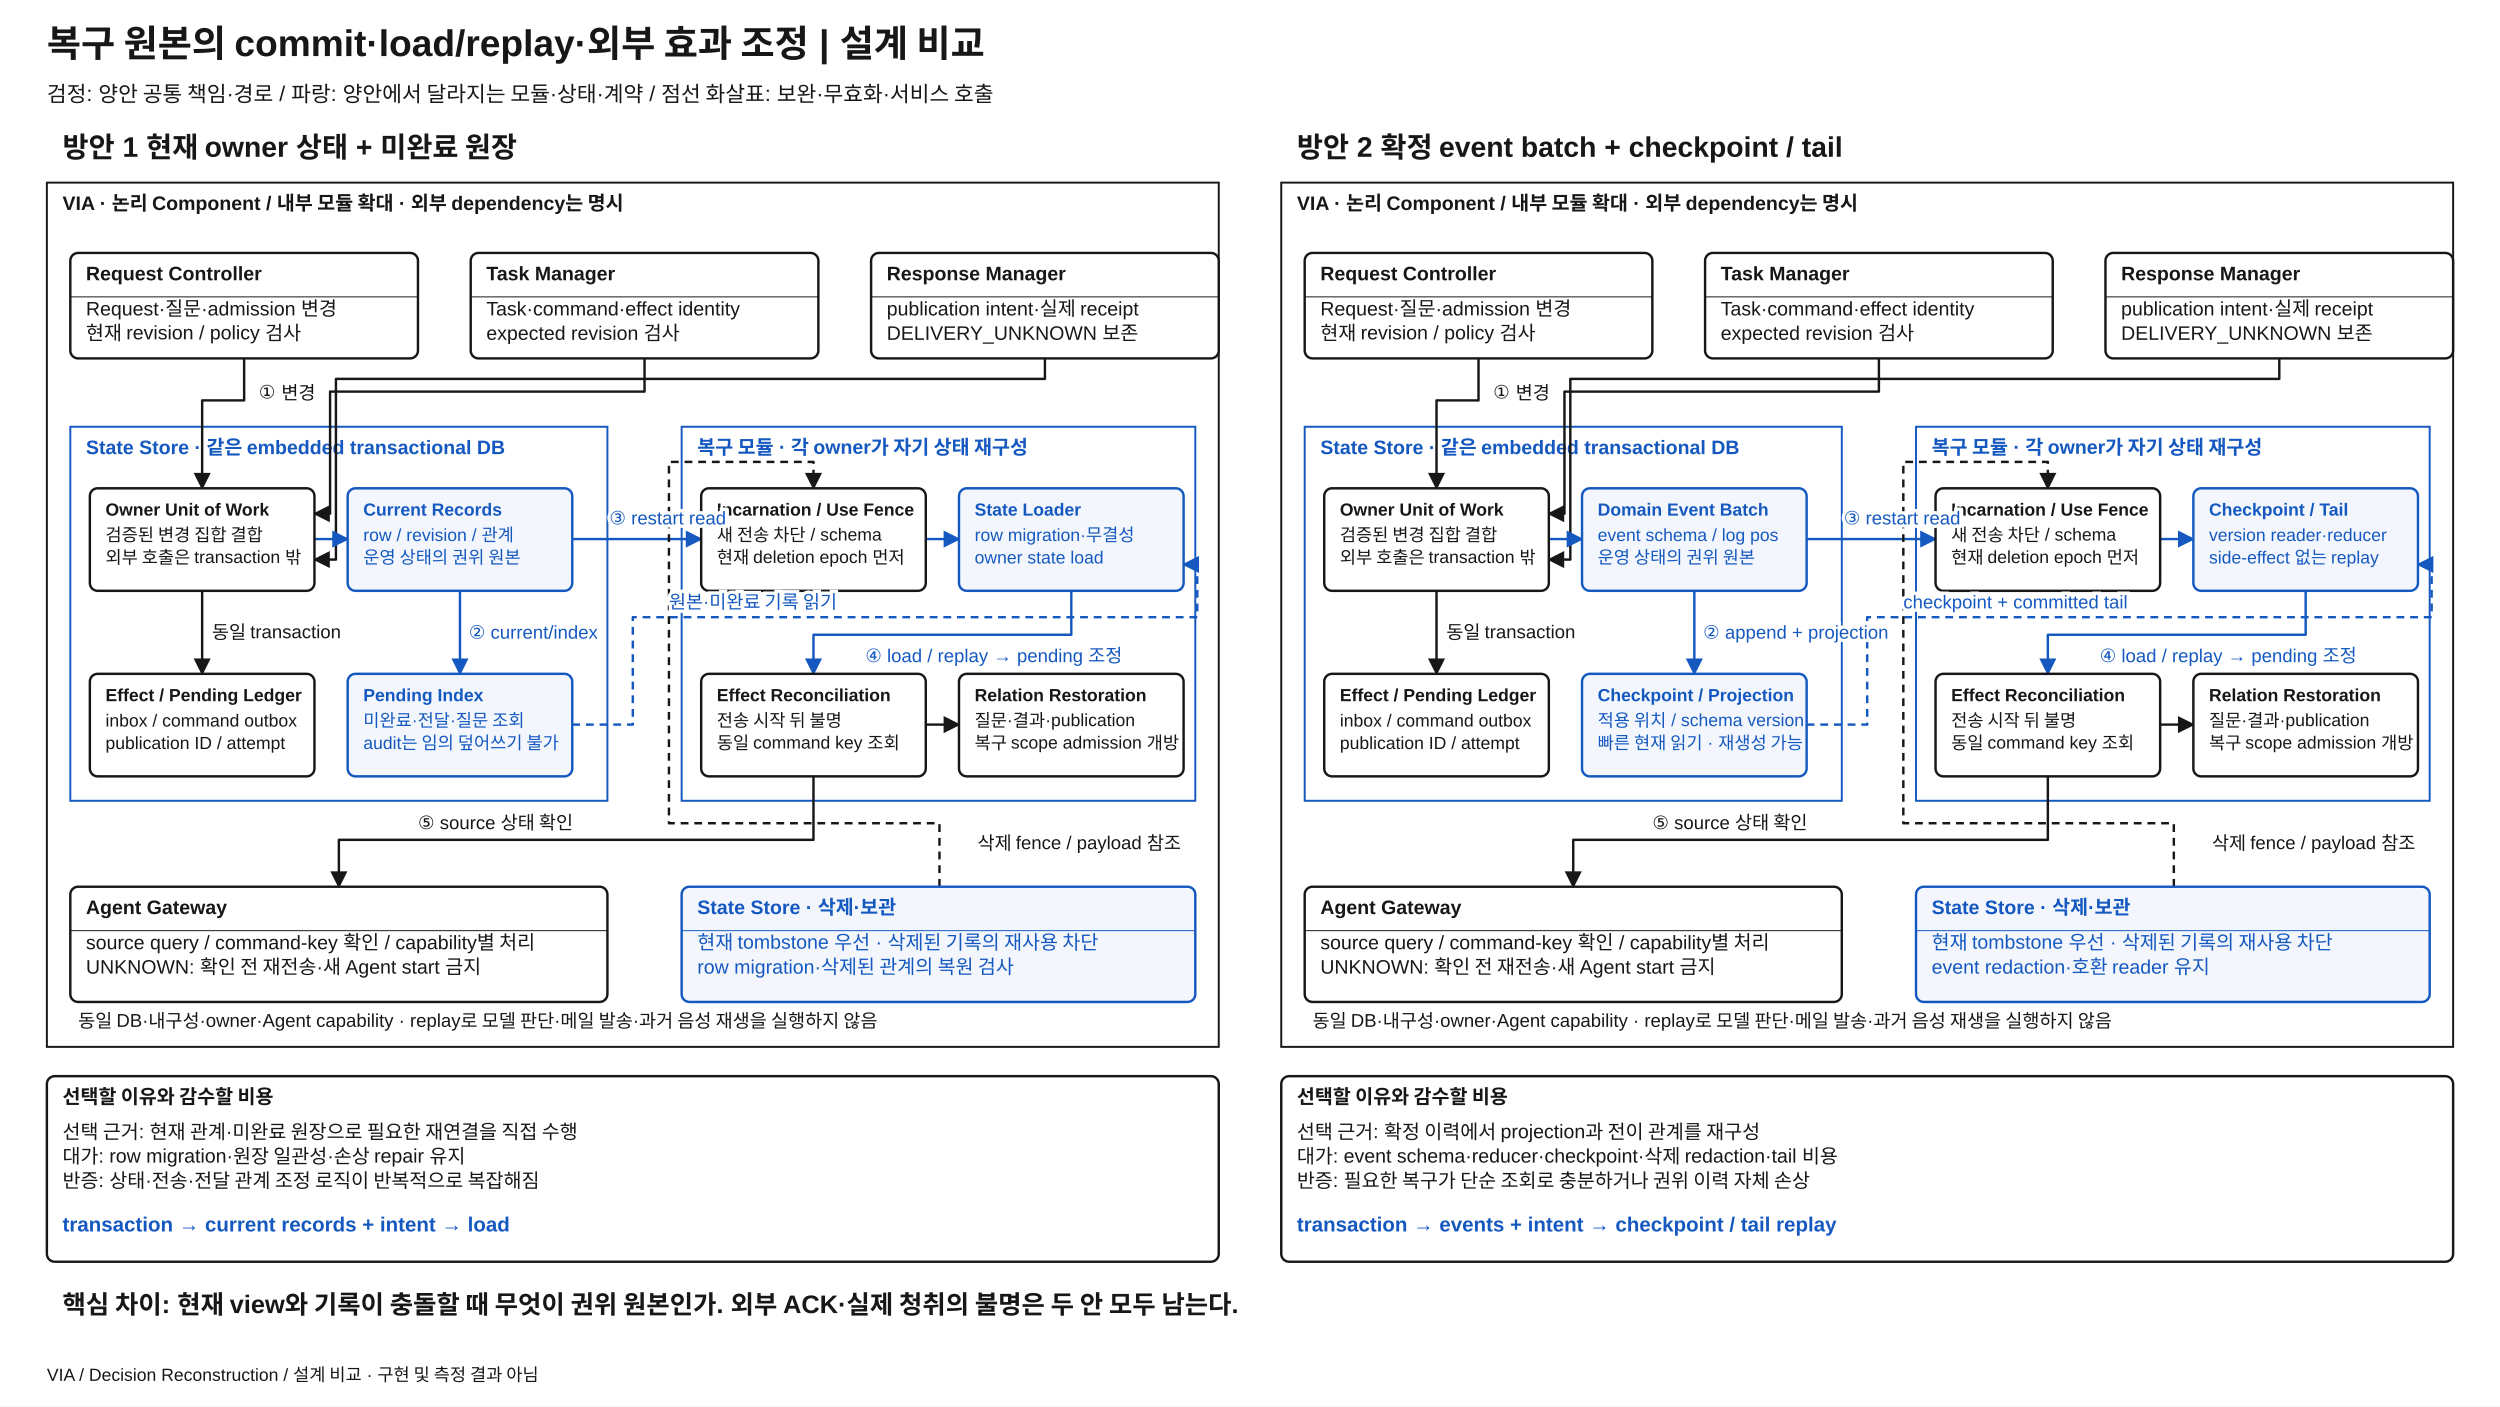
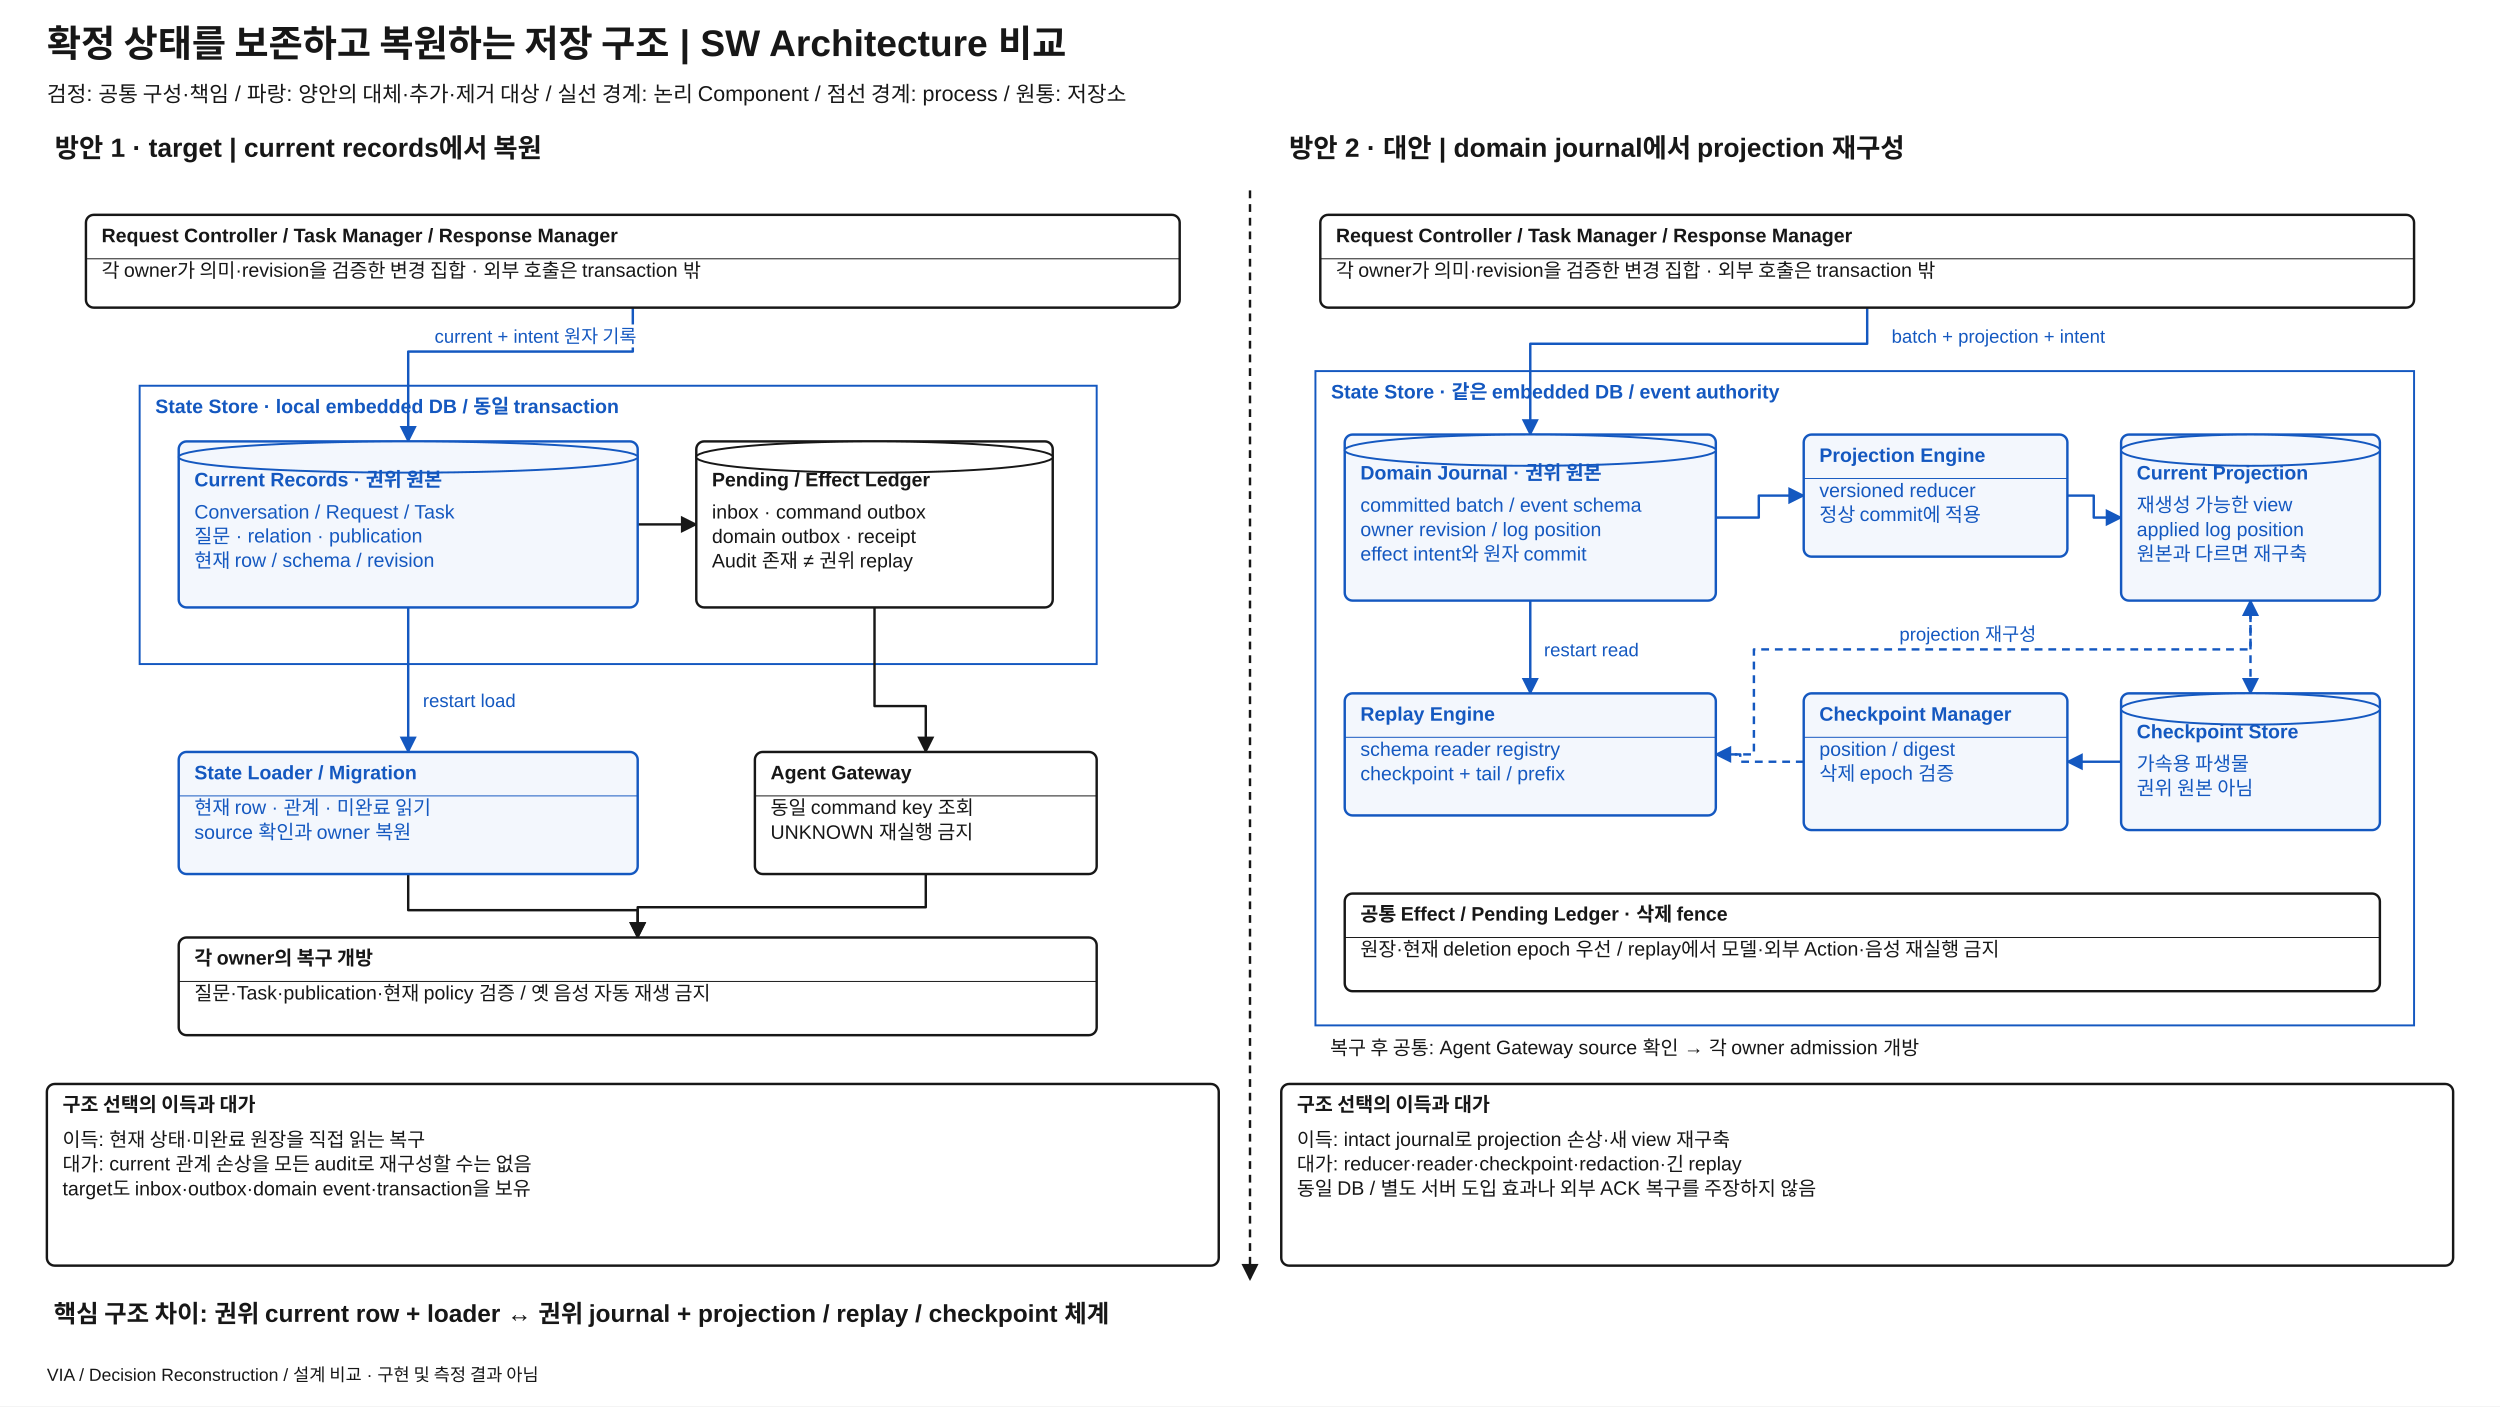
<svg xmlns="http://www.w3.org/2000/svg" width="2560" height="1440" viewBox="0 0 2560 1440" role="img" aria-labelledby="title desc">
  <defs>
    <marker id="k" viewBox="0 0 10 10" refX="9" refY="5" markerWidth="7" markerHeight="7" orient="auto">
      <path d="M0 0L10 5L0 10Z" fill="#171717" />
    </marker>
    <marker id="b" viewBox="0 0 10 10" refX="9" refY="5" markerWidth="7" markerHeight="7" orient="auto">
      <path d="M0 0L10 5L0 10Z" fill="#1458C0" />
    </marker>
  </defs>
  <rect width="2560" height="1440" fill="white" />
  <g font-family="Arial, Apple SD Gothic Neo, Malgun Gothic, sans-serif">
-     <g id="a-boundary">
-       <rect x="48" y="187" width="1200" height="885" rx="0" fill="#FFFFFF" stroke="#171717" stroke-width="2" />
-       <text x="64" y="215" font-size="20" font-weight="700" fill="#171717">VIA · 논리 Component / 내부 모듈 확대 · 외부 dependency는 명시</text>
+     <g id="a-store">
+       <rect x="143" y="395" width="980" height="285" rx="0" fill="#FFFFFF" stroke="#1458C0" stroke-width="2" />
+       <text x="159" y="423" font-size="20" font-weight="700" fill="#1458C0">State Store · local embedded DB / 동일 transaction</text>
    </g>
-     <g id="b-boundary">
-       <rect x="1312" y="187" width="1200" height="885" rx="0" fill="#FFFFFF" stroke="#171717" stroke-width="2" />
-       <text x="1328" y="215" font-size="20" font-weight="700" fill="#171717">VIA · 논리 Component / 내부 모듈 확대 · 외부 dependency는 명시</text>
+     <g id="b-db">
+       <rect x="1347" y="380" width="1125" height="670" rx="0" fill="#FFFFFF" stroke="#1458C0" stroke-width="2" />
+       <text x="1363" y="408" font-size="20" font-weight="700" fill="#1458C0">State Store · 같은 embedded DB / event authority</text>
    </g>
-     <g id="a-left">
-       <rect x="72" y="437" width="550" height="383" rx="0" fill="#FFFFFF" stroke="#1458C0" stroke-width="2" />
-       <text x="88" y="465" font-size="20" font-weight="700" fill="#1458C0">State Store · 같은 embedded transactional DB</text>
+     <polyline id="divider" points="1280,195 1280,1310" fill="none" stroke="#171717" stroke-width="2.5" stroke-linejoin="round" marker-end="url(#k)" stroke-dasharray="8 6" />
+     <polyline id="a-edge-commit" points="648.0,315 648,360 418,360 418.0,452" fill="none" stroke="#1458C0" stroke-width="2.5" stroke-linejoin="round" marker-end="url(#b)" />
+     <polyline id="a-edge-effects" points="653,537.0 713,537.0" fill="none" stroke="#171717" stroke-width="2.5" stroke-linejoin="round" marker-end="url(#k)" />
+     <polyline id="a-edge-load" points="418.0,622 418.0,770" fill="none" stroke="#1458C0" stroke-width="2.5" stroke-linejoin="round" marker-end="url(#b)" />
+     <polyline id="a-edge-scan" points="895.5,622 895.5,723 948,723 948.0,770" fill="none" stroke="#171717" stroke-width="2.5" stroke-linejoin="round" marker-end="url(#k)" />
+     <polyline id="a-edge-restore" points="418.0,895 418,932 653,932 653.0,960" fill="none" stroke="#171717" stroke-width="2.5" stroke-linejoin="round" marker-end="url(#k)" />
+     <polyline id="a-edge-source" points="948.0,895 948,929 653,929 653.0,960" fill="none" stroke="#171717" stroke-width="2.5" stroke-linejoin="round" marker-end="url(#k)" />
+     <polyline id="b-edge-append" points="1912.0,315 1912,352 1567,352 1567.0,445" fill="none" stroke="#1458C0" stroke-width="2.5" stroke-linejoin="round" marker-end="url(#b)" />
+     <polyline id="b-edge-reduce" points="1757,530.0 1801,530 1801,507.5 1847,507.5" fill="none" stroke="#1458C0" stroke-width="2.5" stroke-linejoin="round" marker-end="url(#b)" />
+     <polyline id="b-edge-view" points="2117,507.5 2144,507.5 2144,530 2172,530.0" fill="none" stroke="#1458C0" stroke-width="2.5" stroke-linejoin="round" marker-end="url(#b)" />
+     <polyline id="b-edge-replay" points="1567.0,615 1567.0,710" fill="none" stroke="#1458C0" stroke-width="2.5" stroke-linejoin="round" marker-end="url(#b)" />
+     <polyline id="b-edge-rebuild" points="1757,772.5 1796,772.5 1796,665 2304.5,665 2304.5,615" fill="none" stroke="#1458C0" stroke-width="2.5" stroke-linejoin="round" marker-end="url(#b)" stroke-dasharray="8 6" />
+     <polyline id="b-edge-checkpoint" points="2304.5,615 2304.5,710" fill="none" stroke="#1458C0" stroke-width="2.5" stroke-linejoin="round" marker-end="url(#b)" stroke-dasharray="8 6" />
+     <polyline id="b-edge-validate" points="2172,780.0 2117,780.0" fill="none" stroke="#1458C0" stroke-width="2.5" stroke-linejoin="round" marker-end="url(#b)" />
+     <polyline id="b-edge-base" points="1847,780.0 1782,780 1782,772.5 1757,772.5" fill="none" stroke="#1458C0" stroke-width="2.5" stroke-linejoin="round" marker-end="url(#b)" stroke-dasharray="8 6" />
+     <g id="a-owners">
+       <rect x="88" y="220" width="1120" height="95" rx="8" fill="#FFFFFF" stroke="#171717" stroke-width="2.5" />
+       <text x="104" y="248" font-size="20" font-weight="700" fill="#171717">Request Controller / Task Manager / Response Manager</text>
+       <path d="M88 265H1208" stroke="#171717" fill="none" />
+       <text x="104" y="284" font-size="20" fill="#171717">각 owner가 의미·revision을 검증한 변경 집합 · 외부 호출은 transaction 밖</text>
    </g>
-     <g id="a-right">
-       <rect x="698" y="437" width="526" height="383" rx="0" fill="#FFFFFF" stroke="#1458C0" stroke-width="2" />
-       <text x="714" y="465" font-size="20" font-weight="700" fill="#1458C0">복구 모듈 · 각 owner가 자기 상태 재구성</text>
+     <g id="b-owners">
+       <rect x="1352" y="220" width="1120" height="95" rx="8" fill="#FFFFFF" stroke="#171717" stroke-width="2.5" />
+       <text x="1368" y="248" font-size="20" font-weight="700" fill="#171717">Request Controller / Task Manager / Response Manager</text>
+       <path d="M1352 265H2472" stroke="#171717" fill="none" />
+       <text x="1368" y="284" font-size="20" fill="#171717">각 owner가 의미·revision을 검증한 변경 집합 · 외부 호출은 transaction 밖</text>
    </g>
-     <g id="b-left">
-       <rect x="1336" y="437" width="550" height="383" rx="0" fill="#FFFFFF" stroke="#1458C0" stroke-width="2" />
-       <text x="1352" y="465" font-size="20" font-weight="700" fill="#1458C0">State Store · 같은 embedded transactional DB</text>
+     <g id="a-current">
+       <rect x="183" y="452" width="470" height="170" rx="8" fill="#F3F7FD" stroke="#1458C0" stroke-width="2.5" />
+       <ellipse cx="418.0" cy="468" rx="235.0" ry="16" fill="#F3F7FD" stroke="#1458C0" stroke-width="2" />
+       <text x="199" y="498" font-size="20" font-weight="700" fill="#1458C0">Current Records · 권위 원본</text>
+       <text x="199" y="531" font-size="20" fill="#1458C0">Conversation / Request / Task</text>
+       <text x="199" y="556" font-size="20" fill="#1458C0">질문 · relation · publication</text>
+       <text x="199" y="581" font-size="20" fill="#1458C0">현재 row / schema / revision</text>
    </g>
-     <g id="b-right">
-       <rect x="1962" y="437" width="526" height="383" rx="0" fill="#FFFFFF" stroke="#1458C0" stroke-width="2" />
-       <text x="1978" y="465" font-size="20" font-weight="700" fill="#1458C0">복구 모듈 · 각 owner가 자기 상태 재구성</text>
+     <g id="a-ledger">
+       <rect x="713" y="452" width="365" height="170" rx="8" fill="#FFFFFF" stroke="#171717" stroke-width="2.5" />
+       <ellipse cx="895.5" cy="468" rx="182.5" ry="16" fill="#FFFFFF" stroke="#171717" stroke-width="2" />
+       <text x="729" y="498" font-size="20" font-weight="700" fill="#171717">Pending / Effect Ledger</text>
+       <text x="729" y="531" font-size="20" fill="#171717">inbox · command outbox</text>
+       <text x="729" y="556" font-size="20" fill="#171717">domain outbox · receipt</text>
+       <text x="729" y="581" font-size="20" fill="#171717">Audit 존재 ≠ 권위 replay</text>
    </g>
-     <polyline id="a-edge-request" points="250,367 250,410 207,410 207,500" fill="none" stroke="#171717" stroke-width="2.5" stroke-linejoin="round" marker-end="url(#k)" />
-     <polyline id="a-edge-task" points="660,367 660,401 338,401 338,526 322,526" fill="none" stroke="#171717" stroke-width="2.5" stroke-linejoin="round" marker-end="url(#k)" />
-     <polyline id="a-edge-response" points="1070,367 1070,388 344,388 344,573 322,573" fill="none" stroke="#171717" stroke-width="2.5" stroke-linejoin="round" marker-end="url(#k)" />
-     <polyline id="a-edge-commit" points="322,552 356,552" fill="none" stroke="#1458C0" stroke-width="2.5" stroke-linejoin="round" marker-end="url(#b)" />
-     <polyline id="a-edge-intent" points="207,605 207,690" fill="none" stroke="#171717" stroke-width="2.5" stroke-linejoin="round" marker-end="url(#k)" />
-     <polyline id="a-edge-project" points="471,605 471,690" fill="none" stroke="#1458C0" stroke-width="2.5" stroke-linejoin="round" marker-end="url(#b)" />
-     <polyline id="a-edge-start" points="586,552 718,552" fill="none" stroke="#1458C0" stroke-width="2.5" stroke-linejoin="round" marker-end="url(#b)" />
-     <polyline id="a-edge-load" points="948,552 982,552" fill="none" stroke="#1458C0" stroke-width="2.5" stroke-linejoin="round" marker-end="url(#b)" />
-     <polyline id="a-edge-read-source" points="586,742 648,742 648,632 1226,632 1226,578 1212,578" fill="none" stroke="#1458C0" stroke-width="2.5" stroke-linejoin="round" marker-end="url(#b)" stroke-dasharray="8 6" />
-     <polyline id="a-edge-apply" points="1097,605 1097,650 833,650 833,690" fill="none" stroke="#1458C0" stroke-width="2.5" stroke-linejoin="round" marker-end="url(#b)" />
-     <polyline id="a-edge-query" points="833,795 833,860 347,860 347,908" fill="none" stroke="#171717" stroke-width="2.5" stroke-linejoin="round" marker-end="url(#k)" />
-     <polyline id="a-edge-restore" points="948,742 982,742" fill="none" stroke="#171717" stroke-width="2.5" stroke-linejoin="round" marker-end="url(#k)" />
-     <polyline id="a-edge-delete" points="962,908 962,843 685,843 685,473 833,473 833,500" fill="none" stroke="#171717" stroke-width="2.5" stroke-linejoin="round" marker-end="url(#k)" stroke-dasharray="8 6" />
-     <polyline id="b-edge-request" points="1514,367 1514,410 1471,410 1471,500" fill="none" stroke="#171717" stroke-width="2.5" stroke-linejoin="round" marker-end="url(#k)" />
-     <polyline id="b-edge-task" points="1924,367 1924,401 1602,401 1602,526 1586,526" fill="none" stroke="#171717" stroke-width="2.5" stroke-linejoin="round" marker-end="url(#k)" />
-     <polyline id="b-edge-response" points="2334,367 2334,388 1608,388 1608,573 1586,573" fill="none" stroke="#171717" stroke-width="2.5" stroke-linejoin="round" marker-end="url(#k)" />
-     <polyline id="b-edge-commit" points="1586,552 1620,552" fill="none" stroke="#1458C0" stroke-width="2.5" stroke-linejoin="round" marker-end="url(#b)" />
-     <polyline id="b-edge-intent" points="1471,605 1471,690" fill="none" stroke="#171717" stroke-width="2.5" stroke-linejoin="round" marker-end="url(#k)" />
-     <polyline id="b-edge-project" points="1735,605 1735,690" fill="none" stroke="#1458C0" stroke-width="2.5" stroke-linejoin="round" marker-end="url(#b)" />
-     <polyline id="b-edge-start" points="1850,552 1982,552" fill="none" stroke="#1458C0" stroke-width="2.5" stroke-linejoin="round" marker-end="url(#b)" />
-     <polyline id="b-edge-load" points="2212,552 2246,552" fill="none" stroke="#1458C0" stroke-width="2.5" stroke-linejoin="round" marker-end="url(#b)" />
-     <polyline id="b-edge-read-source" points="1850,742 1912,742 1912,632 2490,632 2490,578 2476,578" fill="none" stroke="#1458C0" stroke-width="2.5" stroke-linejoin="round" marker-end="url(#b)" stroke-dasharray="8 6" />
-     <polyline id="b-edge-apply" points="2361,605 2361,650 2097,650 2097,690" fill="none" stroke="#1458C0" stroke-width="2.5" stroke-linejoin="round" marker-end="url(#b)" />
-     <polyline id="b-edge-query" points="2097,795 2097,860 1611,860 1611,908" fill="none" stroke="#171717" stroke-width="2.5" stroke-linejoin="round" marker-end="url(#k)" />
-     <polyline id="b-edge-restore" points="2212,742 2246,742" fill="none" stroke="#171717" stroke-width="2.5" stroke-linejoin="round" marker-end="url(#k)" />
-     <polyline id="b-edge-delete" points="2226,908 2226,843 1949,843 1949,473 2097,473 2097,500" fill="none" stroke="#171717" stroke-width="2.5" stroke-linejoin="round" marker-end="url(#k)" stroke-dasharray="8 6" />
-     <g id="a-top0">
-       <rect x="72" y="259" width="356" height="108" rx="8" fill="#FFFFFF" stroke="#171717" stroke-width="2.5" />
-       <text x="88" y="287" font-size="20" font-weight="700" fill="#171717">Request Controller</text>
-       <path d="M72 304H428" stroke="#171717" fill="none" />
-       <text x="88" y="323" font-size="20" fill="#171717">Request·질문·admission 변경</text>
-       <text x="88" y="348" font-size="20" fill="#171717">현재 revision / policy 검사</text>
-     </g>
-     <g id="a-top1">
-       <rect x="482" y="259" width="356" height="108" rx="8" fill="#FFFFFF" stroke="#171717" stroke-width="2.5" />
-       <text x="498" y="287" font-size="20" font-weight="700" fill="#171717">Task Manager</text>
-       <path d="M482 304H838" stroke="#171717" fill="none" />
-       <text x="498" y="323" font-size="20" fill="#171717">Task·command·effect identity</text>
-       <text x="498" y="348" font-size="20" fill="#171717">expected revision 검사</text>
-     </g>
-     <g id="a-top2">
-       <rect x="892" y="259" width="356" height="108" rx="8" fill="#FFFFFF" stroke="#171717" stroke-width="2.5" />
-       <text x="908" y="287" font-size="20" font-weight="700" fill="#171717">Response Manager</text>
-       <path d="M892 304H1248" stroke="#171717" fill="none" />
-       <text x="908" y="323" font-size="20" fill="#171717">publication intent·실제 receipt</text>
-       <text x="908" y="348" font-size="20" fill="#171717">DELIVERY_UNKNOWN 보존</text>
-     </g>
-     <g id="a-uow">
-       <rect x="92" y="500" width="230" height="105" rx="8" fill="#FFFFFF" stroke="#171717" stroke-width="2.5" />
-       <text x="108" y="528" font-size="18" font-weight="700" fill="#171717">Owner Unit of Work</text>
-       <text x="108" y="554" font-size="18" fill="#171717">검증된 변경 집합 결합</text>
-       <text x="108" y="577" font-size="18" fill="#171717">외부 호출은 transaction 밖</text>
-     </g>
-     <g id="a-authority">
-       <rect x="356" y="500" width="230" height="105" rx="8" fill="#F3F7FD" stroke="#1458C0" stroke-width="2.5" />
-       <text x="372" y="528" font-size="18" font-weight="700" fill="#1458C0">Current Records</text>
-       <text x="372" y="554" font-size="18" fill="#1458C0">row / revision / 관계</text>
-       <text x="372" y="577" font-size="18" fill="#1458C0">운영 상태의 권위 원본</text>
-     </g>
-     <g id="a-effects">
-       <rect x="92" y="690" width="230" height="105" rx="8" fill="#FFFFFF" stroke="#171717" stroke-width="2.5" />
-       <text x="108" y="718" font-size="18" font-weight="700" fill="#171717">Effect / Pending Ledger</text>
-       <text x="108" y="744" font-size="18" fill="#171717">inbox / command outbox</text>
-       <text x="108" y="767" font-size="18" fill="#171717">publication ID / attempt</text>
-     </g>
-     <g id="a-projection">
-       <rect x="356" y="690" width="230" height="105" rx="8" fill="#F3F7FD" stroke="#1458C0" stroke-width="2.5" />
-       <text x="372" y="718" font-size="18" font-weight="700" fill="#1458C0">Pending Index</text>
-       <text x="372" y="744" font-size="18" fill="#1458C0">미완료·전달·질문 조회</text>
-       <text x="372" y="767" font-size="18" fill="#1458C0">audit는 임의 덮어쓰기 불가</text>
-     </g>
-     <g id="a-fence">
-       <rect x="718" y="500" width="230" height="105" rx="8" fill="#FFFFFF" stroke="#171717" stroke-width="2.5" />
-       <text x="734" y="528" font-size="18" font-weight="700" fill="#171717">Incarnation / Use Fence</text>
-       <text x="734" y="554" font-size="18" fill="#171717">새 전송 차단 / schema</text>
-       <text x="734" y="577" font-size="18" fill="#171717">현재 deletion epoch 먼저</text>
-     </g>
-     <g id="a-load">
-       <rect x="982" y="500" width="230" height="105" rx="8" fill="#F3F7FD" stroke="#1458C0" stroke-width="2.5" />
-       <text x="998" y="528" font-size="18" font-weight="700" fill="#1458C0">State Loader</text>
-       <text x="998" y="554" font-size="18" fill="#1458C0">row migration·무결성</text>
-       <text x="998" y="577" font-size="18" fill="#1458C0">owner state load</text>
+     <g id="a-loader">
+       <rect x="183" y="770" width="470" height="125" rx="8" fill="#F3F7FD" stroke="#1458C0" stroke-width="2.5" />
+       <text x="199" y="798" font-size="20" font-weight="700" fill="#1458C0">State Loader / Migration</text>
+       <path d="M183 815H653" stroke="#1458C0" fill="none" />
+       <text x="199" y="834" font-size="20" fill="#1458C0">현재 row · 관계 · 미완료 읽기</text>
+       <text x="199" y="859" font-size="20" fill="#1458C0">source 확인과 owner 복원</text>
    </g>
    <g id="a-reconcile">
-       <rect x="718" y="690" width="230" height="105" rx="8" fill="#FFFFFF" stroke="#171717" stroke-width="2.5" />
-       <text x="734" y="718" font-size="18" font-weight="700" fill="#171717">Effect Reconciliation</text>
-       <text x="734" y="744" font-size="18" fill="#171717">전송 시작 뒤 불명</text>
-       <text x="734" y="767" font-size="18" fill="#171717">동일 command key 조회</text>
+       <rect x="773" y="770" width="350" height="125" rx="8" fill="#FFFFFF" stroke="#171717" stroke-width="2.5" />
+       <text x="789" y="798" font-size="20" font-weight="700" fill="#171717">Agent Gateway</text>
+       <path d="M773 815H1123" stroke="#171717" fill="none" />
+       <text x="789" y="834" font-size="20" fill="#171717">동일 command key 조회</text>
+       <text x="789" y="859" font-size="20" fill="#171717">UNKNOWN 재실행 금지</text>
    </g>
-     <g id="a-restore">
-       <rect x="982" y="690" width="230" height="105" rx="8" fill="#FFFFFF" stroke="#171717" stroke-width="2.5" />
-       <text x="998" y="718" font-size="18" font-weight="700" fill="#171717">Relation Restoration</text>
-       <text x="998" y="744" font-size="18" fill="#171717">질문·결과·publication</text>
-       <text x="998" y="767" font-size="18" fill="#171717">복구 scope admission 개방</text>
+     <g id="a-open">
+       <rect x="183" y="960" width="940" height="100" rx="8" fill="#FFFFFF" stroke="#171717" stroke-width="2.5" />
+       <text x="199" y="988" font-size="20" font-weight="700" fill="#171717">각 owner의 복구 개방</text>
+       <path d="M183 1005H1123" stroke="#171717" fill="none" />
+       <text x="199" y="1024" font-size="20" fill="#171717">질문·Task·publication·현재 policy 검증 / 옛 음성 자동 재생 금지</text>
    </g>
-     <g id="a-supportL">
-       <rect x="72" y="908" width="550" height="118" rx="8" fill="#FFFFFF" stroke="#171717" stroke-width="2.5" />
-       <text x="88" y="936" font-size="20" font-weight="700" fill="#171717">Agent Gateway</text>
-       <path d="M72 953H622" stroke="#171717" fill="none" />
-       <text x="88" y="972" font-size="20" fill="#171717">source query / command-key 확인 / capability별 처리</text>
-       <text x="88" y="997" font-size="20" fill="#171717">UNKNOWN: 확인 전 재전송·새 Agent start 금지</text>
+     <g id="b-journal">
+       <rect x="1377" y="445" width="380" height="170" rx="8" fill="#F3F7FD" stroke="#1458C0" stroke-width="2.5" />
+       <ellipse cx="1567.0" cy="461" rx="190.0" ry="16" fill="#F3F7FD" stroke="#1458C0" stroke-width="2" />
+       <text x="1393" y="491" font-size="20" font-weight="700" fill="#1458C0">Domain Journal · 권위 원본</text>
+       <text x="1393" y="524" font-size="20" fill="#1458C0">committed batch / event schema</text>
+       <text x="1393" y="549" font-size="20" fill="#1458C0">owner revision / log position</text>
+       <text x="1393" y="574" font-size="20" fill="#1458C0">effect intent와 원자 commit</text>
    </g>
-     <g id="a-supportR">
-       <rect x="698" y="908" width="526" height="118" rx="8" fill="#F3F7FD" stroke="#1458C0" stroke-width="2.5" />
-       <text x="714" y="936" font-size="20" font-weight="700" fill="#1458C0">State Store · 삭제·보관</text>
-       <path d="M698 953H1224" stroke="#1458C0" fill="none" />
-       <text x="714" y="972" font-size="20" fill="#1458C0">현재 tombstone 우선 · 삭제된 기록의 재사용 차단</text>
-       <text x="714" y="997" font-size="20" fill="#1458C0">row migration·삭제된 관계의 복원 검사</text>
-     </g>
-     <g id="b-top0">
-       <rect x="1336" y="259" width="356" height="108" rx="8" fill="#FFFFFF" stroke="#171717" stroke-width="2.5" />
-       <text x="1352" y="287" font-size="20" font-weight="700" fill="#171717">Request Controller</text>
-       <path d="M1336 304H1692" stroke="#171717" fill="none" />
-       <text x="1352" y="323" font-size="20" fill="#171717">Request·질문·admission 변경</text>
-       <text x="1352" y="348" font-size="20" fill="#171717">현재 revision / policy 검사</text>
-     </g>
-     <g id="b-top1">
-       <rect x="1746" y="259" width="356" height="108" rx="8" fill="#FFFFFF" stroke="#171717" stroke-width="2.5" />
-       <text x="1762" y="287" font-size="20" font-weight="700" fill="#171717">Task Manager</text>
-       <path d="M1746 304H2102" stroke="#171717" fill="none" />
-       <text x="1762" y="323" font-size="20" fill="#171717">Task·command·effect identity</text>
-       <text x="1762" y="348" font-size="20" fill="#171717">expected revision 검사</text>
-     </g>
-     <g id="b-top2">
-       <rect x="2156" y="259" width="356" height="108" rx="8" fill="#FFFFFF" stroke="#171717" stroke-width="2.5" />
-       <text x="2172" y="287" font-size="20" font-weight="700" fill="#171717">Response Manager</text>
-       <path d="M2156 304H2512" stroke="#171717" fill="none" />
-       <text x="2172" y="323" font-size="20" fill="#171717">publication intent·실제 receipt</text>
-       <text x="2172" y="348" font-size="20" fill="#171717">DELIVERY_UNKNOWN 보존</text>
-     </g>
-     <g id="b-uow">
-       <rect x="1356" y="500" width="230" height="105" rx="8" fill="#FFFFFF" stroke="#171717" stroke-width="2.5" />
-       <text x="1372" y="528" font-size="18" font-weight="700" fill="#171717">Owner Unit of Work</text>
-       <text x="1372" y="554" font-size="18" fill="#171717">검증된 변경 집합 결합</text>
-       <text x="1372" y="577" font-size="18" fill="#171717">외부 호출은 transaction 밖</text>
-     </g>
-     <g id="b-authority">
-       <rect x="1620" y="500" width="230" height="105" rx="8" fill="#F3F7FD" stroke="#1458C0" stroke-width="2.5" />
-       <text x="1636" y="528" font-size="18" font-weight="700" fill="#1458C0">Domain Event Batch</text>
-       <text x="1636" y="554" font-size="18" fill="#1458C0">event schema / log pos</text>
-       <text x="1636" y="577" font-size="18" fill="#1458C0">운영 상태의 권위 원본</text>
-     </g>
-     <g id="b-effects">
-       <rect x="1356" y="690" width="230" height="105" rx="8" fill="#FFFFFF" stroke="#171717" stroke-width="2.5" />
-       <text x="1372" y="718" font-size="18" font-weight="700" fill="#171717">Effect / Pending Ledger</text>
-       <text x="1372" y="744" font-size="18" fill="#171717">inbox / command outbox</text>
-       <text x="1372" y="767" font-size="18" fill="#171717">publication ID / attempt</text>
+     <g id="b-projector">
+       <rect x="1847" y="445" width="270" height="125" rx="8" fill="#F3F7FD" stroke="#1458C0" stroke-width="2.5" />
+       <text x="1863" y="473" font-size="20" font-weight="700" fill="#1458C0">Projection Engine</text>
+       <path d="M1847 490H2117" stroke="#1458C0" fill="none" />
+       <text x="1863" y="509" font-size="20" fill="#1458C0">versioned reducer</text>
+       <text x="1863" y="534" font-size="20" fill="#1458C0">정상 commit에 적용</text>
    </g>
    <g id="b-projection">
-       <rect x="1620" y="690" width="230" height="105" rx="8" fill="#F3F7FD" stroke="#1458C0" stroke-width="2.5" />
-       <text x="1636" y="718" font-size="18" font-weight="700" fill="#1458C0">Checkpoint / Projection</text>
-       <text x="1636" y="744" font-size="18" fill="#1458C0">적용 위치 / schema version</text>
-       <text x="1636" y="767" font-size="18" fill="#1458C0">빠른 현재 읽기 · 재생성 가능</text>
+       <rect x="2172" y="445" width="265" height="170" rx="8" fill="#F3F7FD" stroke="#1458C0" stroke-width="2.5" />
+       <ellipse cx="2304.5" cy="461" rx="132.5" ry="16" fill="#F3F7FD" stroke="#1458C0" stroke-width="2" />
+       <text x="2188" y="491" font-size="20" font-weight="700" fill="#1458C0">Current Projection</text>
+       <text x="2188" y="524" font-size="20" fill="#1458C0">재생성 가능한 view</text>
+       <text x="2188" y="549" font-size="20" fill="#1458C0">applied log position</text>
+       <text x="2188" y="574" font-size="20" fill="#1458C0">원본과 다르면 재구축</text>
    </g>
-     <g id="b-fence">
-       <rect x="1982" y="500" width="230" height="105" rx="8" fill="#FFFFFF" stroke="#171717" stroke-width="2.5" />
-       <text x="1998" y="528" font-size="18" font-weight="700" fill="#171717">Incarnation / Use Fence</text>
-       <text x="1998" y="554" font-size="18" fill="#171717">새 전송 차단 / schema</text>
-       <text x="1998" y="577" font-size="18" fill="#171717">현재 deletion epoch 먼저</text>
+     <g id="b-replay">
+       <rect x="1377" y="710" width="380" height="125" rx="8" fill="#F3F7FD" stroke="#1458C0" stroke-width="2.5" />
+       <text x="1393" y="738" font-size="20" font-weight="700" fill="#1458C0">Replay Engine</text>
+       <path d="M1377 755H1757" stroke="#1458C0" fill="none" />
+       <text x="1393" y="774" font-size="20" fill="#1458C0">schema reader registry</text>
+       <text x="1393" y="799" font-size="20" fill="#1458C0">checkpoint + tail / prefix</text>
    </g>
-     <g id="b-load">
-       <rect x="2246" y="500" width="230" height="105" rx="8" fill="#F3F7FD" stroke="#1458C0" stroke-width="2.5" />
-       <text x="2262" y="528" font-size="18" font-weight="700" fill="#1458C0">Checkpoint / Tail</text>
-       <text x="2262" y="554" font-size="18" fill="#1458C0">version reader·reducer</text>
-       <text x="2262" y="577" font-size="18" fill="#1458C0">side-effect 없는 replay</text>
+     <g id="b-checkpoint">
+       <rect x="1847" y="710" width="270" height="140" rx="8" fill="#F3F7FD" stroke="#1458C0" stroke-width="2.5" />
+       <text x="1863" y="738" font-size="20" font-weight="700" fill="#1458C0">Checkpoint Manager</text>
+       <path d="M1847 755H2117" stroke="#1458C0" fill="none" />
+       <text x="1863" y="774" font-size="20" fill="#1458C0">position / digest</text>
+       <text x="1863" y="799" font-size="20" fill="#1458C0">삭제 epoch 검증</text>
    </g>
-     <g id="b-reconcile">
-       <rect x="1982" y="690" width="230" height="105" rx="8" fill="#FFFFFF" stroke="#171717" stroke-width="2.5" />
-       <text x="1998" y="718" font-size="18" font-weight="700" fill="#171717">Effect Reconciliation</text>
-       <text x="1998" y="744" font-size="18" fill="#171717">전송 시작 뒤 불명</text>
-       <text x="1998" y="767" font-size="18" fill="#171717">동일 command key 조회</text>
+     <g id="b-snap">
+       <rect x="2172" y="710" width="265" height="140" rx="8" fill="#F3F7FD" stroke="#1458C0" stroke-width="2.5" />
+       <ellipse cx="2304.5" cy="726" rx="132.5" ry="16" fill="#F3F7FD" stroke="#1458C0" stroke-width="2" />
+       <text x="2188" y="756" font-size="20" font-weight="700" fill="#1458C0">Checkpoint Store</text>
+       <text x="2188" y="789" font-size="20" fill="#1458C0">가속용 파생물</text>
+       <text x="2188" y="814" font-size="20" fill="#1458C0">권위 원본 아님</text>
    </g>
-     <g id="b-restore">
-       <rect x="2246" y="690" width="230" height="105" rx="8" fill="#FFFFFF" stroke="#171717" stroke-width="2.5" />
-       <text x="2262" y="718" font-size="18" font-weight="700" fill="#171717">Relation Restoration</text>
-       <text x="2262" y="744" font-size="18" fill="#171717">질문·결과·publication</text>
-       <text x="2262" y="767" font-size="18" fill="#171717">복구 scope admission 개방</text>
-     </g>
-     <g id="b-supportL">
-       <rect x="1336" y="908" width="550" height="118" rx="8" fill="#FFFFFF" stroke="#171717" stroke-width="2.5" />
-       <text x="1352" y="936" font-size="20" font-weight="700" fill="#171717">Agent Gateway</text>
-       <path d="M1336 953H1886" stroke="#171717" fill="none" />
-       <text x="1352" y="972" font-size="20" fill="#171717">source query / command-key 확인 / capability별 처리</text>
-       <text x="1352" y="997" font-size="20" fill="#171717">UNKNOWN: 확인 전 재전송·새 Agent start 금지</text>
-     </g>
-     <g id="b-supportR">
-       <rect x="1962" y="908" width="526" height="118" rx="8" fill="#F3F7FD" stroke="#1458C0" stroke-width="2.5" />
-       <text x="1978" y="936" font-size="20" font-weight="700" fill="#1458C0">State Store · 삭제·보관</text>
-       <path d="M1962 953H2488" stroke="#1458C0" fill="none" />
-       <text x="1978" y="972" font-size="20" fill="#1458C0">현재 tombstone 우선 · 삭제된 기록의 재사용 차단</text>
-       <text x="1978" y="997" font-size="20" fill="#1458C0">event redaction·호환 reader 유지</text>
+     <g id="b-ledger">
+       <rect x="1377" y="915" width="1060" height="100" rx="8" fill="#FFFFFF" stroke="#171717" stroke-width="2.5" />
+       <text x="1393" y="943" font-size="20" font-weight="700" fill="#171717">공통 Effect / Pending Ledger · 삭제 fence</text>
+       <path d="M1377 960H2437" stroke="#171717" fill="none" />
+       <text x="1393" y="979" font-size="20" fill="#171717">원장·현재 deletion epoch 우선 / replay에서 모델·외부 Action·음성 재실행 금지</text>
    </g>
    <g id="a-cost">
-       <rect x="48" y="1102" width="1200" height="190" rx="8" fill="#FFFFFF" stroke="#171717" stroke-width="2.5" />
-       <text x="64" y="1130" font-size="20" font-weight="700" fill="#171717">선택할 이유와 감수할 비용</text>
-       <text x="64" y="1166" font-size="20" fill="#171717">선택 근거: 현재 관계·미완료 원장으로 필요한 재연결을 직접 수행</text>
-       <text x="64" y="1191" font-size="20" fill="#171717">대가: row migration·원장 일관성·손상 repair 유지</text>
-       <text x="64" y="1216" font-size="20" fill="#171717">반증: 상태·전송·전달 관계 조정 로직이 반복적으로 복잡해짐</text>
+       <rect x="48" y="1110" width="1200" height="186" rx="8" fill="#FFFFFF" stroke="#171717" stroke-width="2.5" />
+       <text x="64" y="1138" font-size="20" font-weight="700" fill="#171717">구조 선택의 이득과 대가</text>
+       <text x="64" y="1174" font-size="20" fill="#171717">이득: 현재 상태·미완료 원장을 직접 읽는 복구</text>
+       <text x="64" y="1199" font-size="20" fill="#171717">대가: current 관계 손상을 모든 audit로 재구성할 수는 없음</text>
+       <text x="64" y="1224" font-size="20" fill="#171717">target도 inbox·outbox·domain event·transaction을 보유</text>
    </g>
    <g id="b-cost">
-       <rect x="1312" y="1102" width="1200" height="190" rx="8" fill="#FFFFFF" stroke="#171717" stroke-width="2.5" />
-       <text x="1328" y="1130" font-size="20" font-weight="700" fill="#171717">선택할 이유와 감수할 비용</text>
-       <text x="1328" y="1166" font-size="20" fill="#171717">선택 근거: 확정 이력에서 projection과 전이 관계를 재구성</text>
-       <text x="1328" y="1191" font-size="20" fill="#171717">대가: event schema·reducer·checkpoint·삭제 redaction·tail 비용</text>
-       <text x="1328" y="1216" font-size="20" fill="#171717">반증: 필요한 복구가 단순 조회로 충분하거나 권위 이력 자체 손상</text>
+       <rect x="1312" y="1110" width="1200" height="186" rx="8" fill="#FFFFFF" stroke="#171717" stroke-width="2.5" />
+       <text x="1328" y="1138" font-size="20" font-weight="700" fill="#171717">구조 선택의 이득과 대가</text>
+       <text x="1328" y="1174" font-size="20" fill="#171717">이득: intact journal로 projection 손상·새 view 재구축</text>
+       <text x="1328" y="1199" font-size="20" fill="#171717">대가: reducer·reader·checkpoint·redaction·긴 replay</text>
+       <text x="1328" y="1224" font-size="20" fill="#171717">동일 DB / 별도 서버 도입 효과나 외부 ACK 복구를 주장하지 않음</text>
    </g>
-     <text x="265" y="408" font-size="19" fill="#171717" stroke="white" stroke-width="7" paint-order="stroke">① 변경</text>
-     <text x="217" y="654" font-size="19" fill="#171717" stroke="white" stroke-width="7" paint-order="stroke">동일 transaction</text>
-     <text x="480" y="654" font-size="19" fill="#1458C0" stroke="white" stroke-width="7" paint-order="stroke">② current/index</text>
-     <text x="624" y="537" font-size="19" fill="#1458C0" stroke="white" stroke-width="7" paint-order="stroke">③ restart read</text>
-     <text x="685" y="623" font-size="19" fill="#1458C0" stroke="white" stroke-width="7" paint-order="stroke">원본·미완료 기록 읽기</text>
-     <text x="886" y="678" font-size="19" fill="#1458C0" stroke="white" stroke-width="7" paint-order="stroke">④ load / replay → pending 조정</text>
-     <text x="428" y="849" font-size="19" fill="#171717" stroke="white" stroke-width="7" paint-order="stroke">⑤ source 상태 확인</text>
-     <text x="1001" y="870" font-size="19" fill="#171717" stroke="white" stroke-width="7" paint-order="stroke">삭제 fence / payload 참조</text>
-     <text x="1529" y="408" font-size="19" fill="#171717" stroke="white" stroke-width="7" paint-order="stroke">① 변경</text>
-     <text x="1481" y="654" font-size="19" fill="#171717" stroke="white" stroke-width="7" paint-order="stroke">동일 transaction</text>
-     <text x="1744" y="654" font-size="19" fill="#1458C0" stroke="white" stroke-width="7" paint-order="stroke">② append + projection</text>
-     <text x="1888" y="537" font-size="19" fill="#1458C0" stroke="white" stroke-width="7" paint-order="stroke">③ restart read</text>
-     <text x="1949" y="623" font-size="19" fill="#1458C0" stroke="white" stroke-width="7" paint-order="stroke">checkpoint + committed tail</text>
-     <text x="2150" y="678" font-size="19" fill="#1458C0" stroke="white" stroke-width="7" paint-order="stroke">④ load / replay → pending 조정</text>
-     <text x="1692" y="849" font-size="19" fill="#171717" stroke="white" stroke-width="7" paint-order="stroke">⑤ source 상태 확인</text>
-     <text x="2265" y="870" font-size="19" fill="#171717" stroke="white" stroke-width="7" paint-order="stroke">삭제 fence / payload 참조</text>
-     <text x="48" y="58" font-size="38" font-weight="700" fill="#171717">복구 원본의 commit·load/replay·외부 효과 조정  |  설계 비교</text>
-     <text x="48" y="104" font-size="22" font-weight="400" fill="#171717">검정: 양안 공통 책임·경로   /   파랑: 양안에서 달라지는 모듈·상태·계약   /   점선 화살표: 보완·무효화·서비스 호출</text>
+     <text x="445" y="351" font-size="19" fill="#1458C0" stroke="white" stroke-width="7" paint-order="stroke">current + intent 원자 기록</text>
+     <text x="433" y="724" font-size="19" fill="#1458C0" stroke="white" stroke-width="7" paint-order="stroke">restart load</text>
+     <text x="1937" y="351" font-size="19" fill="#1458C0" stroke="white" stroke-width="7" paint-order="stroke">batch + projection + intent</text>
+     <text x="1581" y="672" font-size="19" fill="#1458C0" stroke="white" stroke-width="7" paint-order="stroke">restart read</text>
+     <text x="1945" y="656" font-size="19" fill="#1458C0" stroke="white" stroke-width="7" paint-order="stroke">projection 재구성</text>
+     <text x="48" y="58" font-size="38" font-weight="700" fill="#171717">확정 상태를 보존하고 복원하는 저장 구조  |  SW Architecture 비교</text>
+     <text x="48" y="104" font-size="22" font-weight="400" fill="#171717">검정: 공통 구성·책임  /  파랑: 양안의 대체·추가·제거 대상  /  실선 경계: 논리 Component  /  점선 경계: process  /  원통: 저장소</text>
    <text x="48" y="1414" font-size="18" font-weight="400" fill="#171717">VIA  /  Decision Reconstruction  /  설계 비교 · 구현 및 측정 결과 아님</text>
-     <text x="64" y="161" font-size="29" font-weight="700" fill="#171717">방안 1  현재 owner 상태 + 미완료 원장</text>
-     <text x="1328" y="161" font-size="29" font-weight="700" fill="#171717">방안 2  확정 event batch + checkpoint / tail</text>
-     <text x="80" y="1052" font-size="19" font-weight="400" fill="#171717">동일 DB·내구성·owner·Agent capability · replay로 모델 판단·메일 발송·과거 음성 재생을 실행하지 않음</text>
-     <text x="1344" y="1052" font-size="19" font-weight="400" fill="#171717">동일 DB·내구성·owner·Agent capability · replay로 모델 판단·메일 발송·과거 음성 재생을 실행하지 않음</text>
-     <text x="64" y="1261" font-size="21" font-weight="700" fill="#1458C0">transaction → current records + intent → load</text>
-     <text x="1328" y="1261" font-size="21" font-weight="700" fill="#1458C0">transaction → events + intent → checkpoint / tail replay</text>
-     <text x="64" y="1345" font-size="26" font-weight="700" fill="#171717">핵심 차이: 현재 view와 기록이 충돌할 때 무엇이 권위 원본인가. 외부 ACK·실제 청취의 불명은 두 안 모두 남는다.</text>
+     <text x="56" y="161" font-size="27" font-weight="700" fill="#171717">방안 1 · target  |  current records에서 복원</text>
+     <text x="1320" y="161" font-size="27" font-weight="700" fill="#171717">방안 2 · 대안  |  domain journal에서 projection 재구성</text>
+     <text x="1362" y="1080" font-size="20" font-weight="400" fill="#171717">복구 후 공통: Agent Gateway source 확인 → 각 owner admission 개방</text>
+     <text x="55" y="1354" font-size="25" font-weight="700" fill="#171717">핵심 구조 차이: 권위 current row + loader  ↔  권위 journal + projection / replay / checkpoint 체계</text>
  </g>
</svg>
